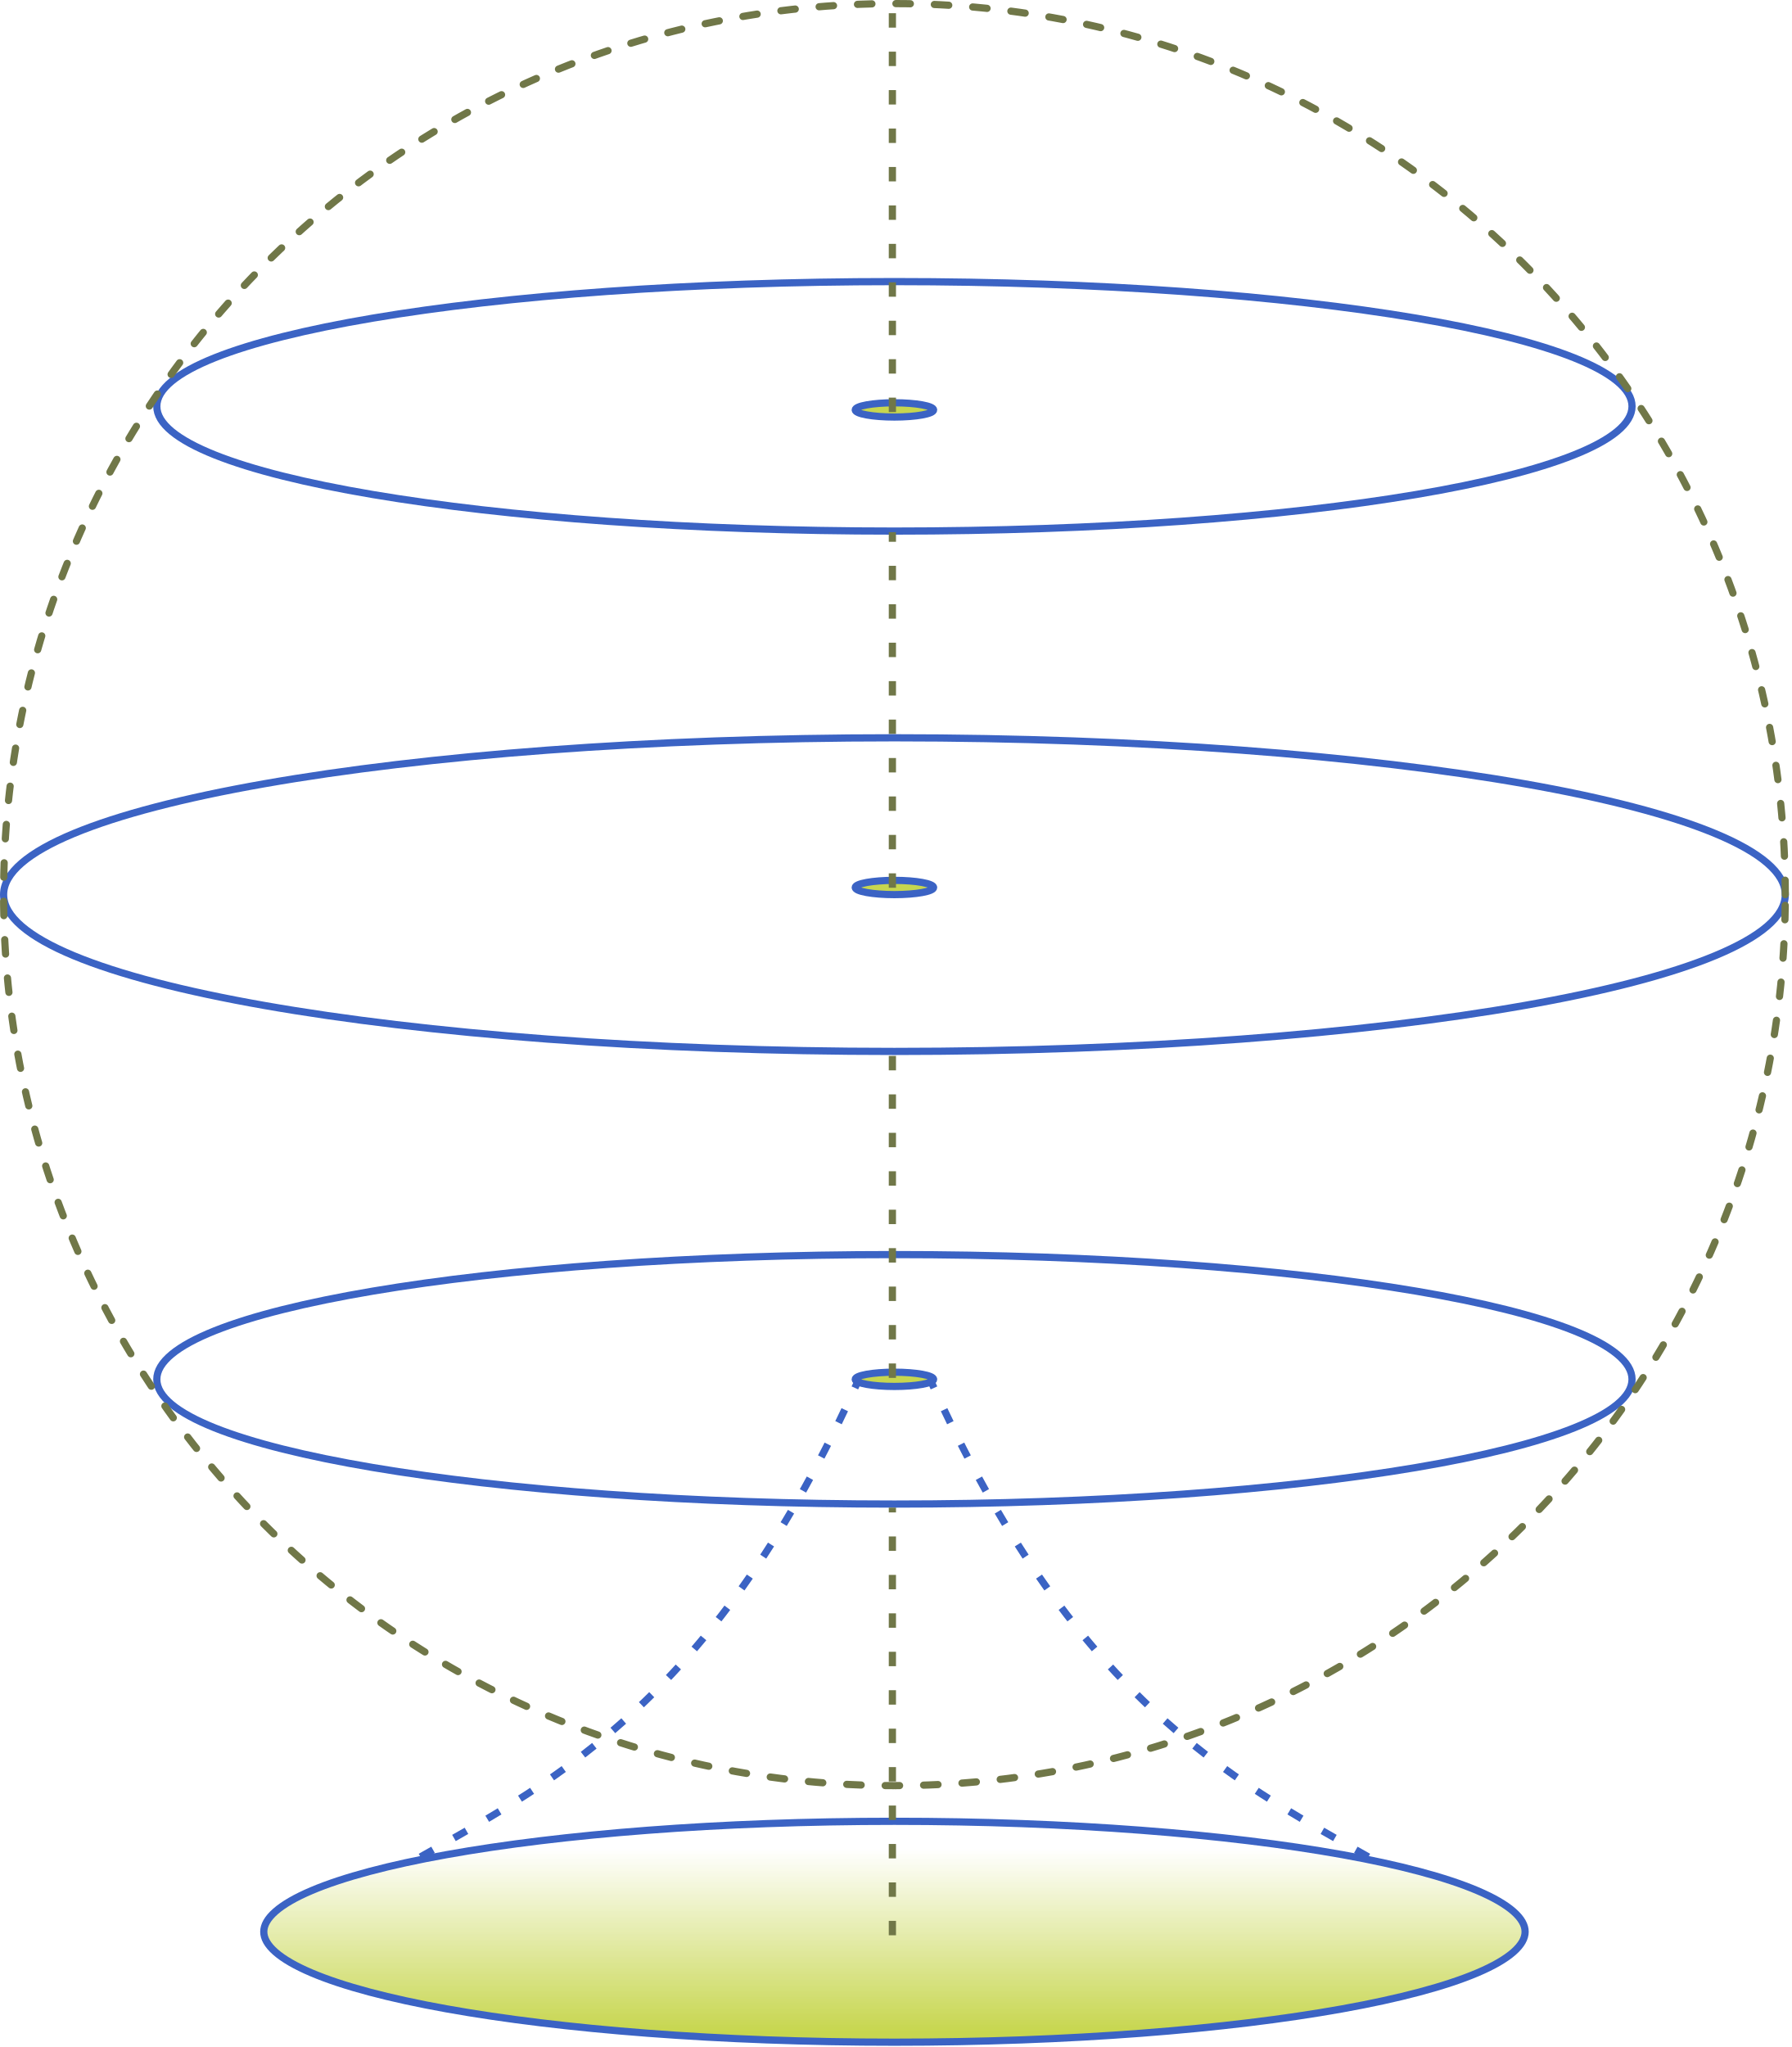
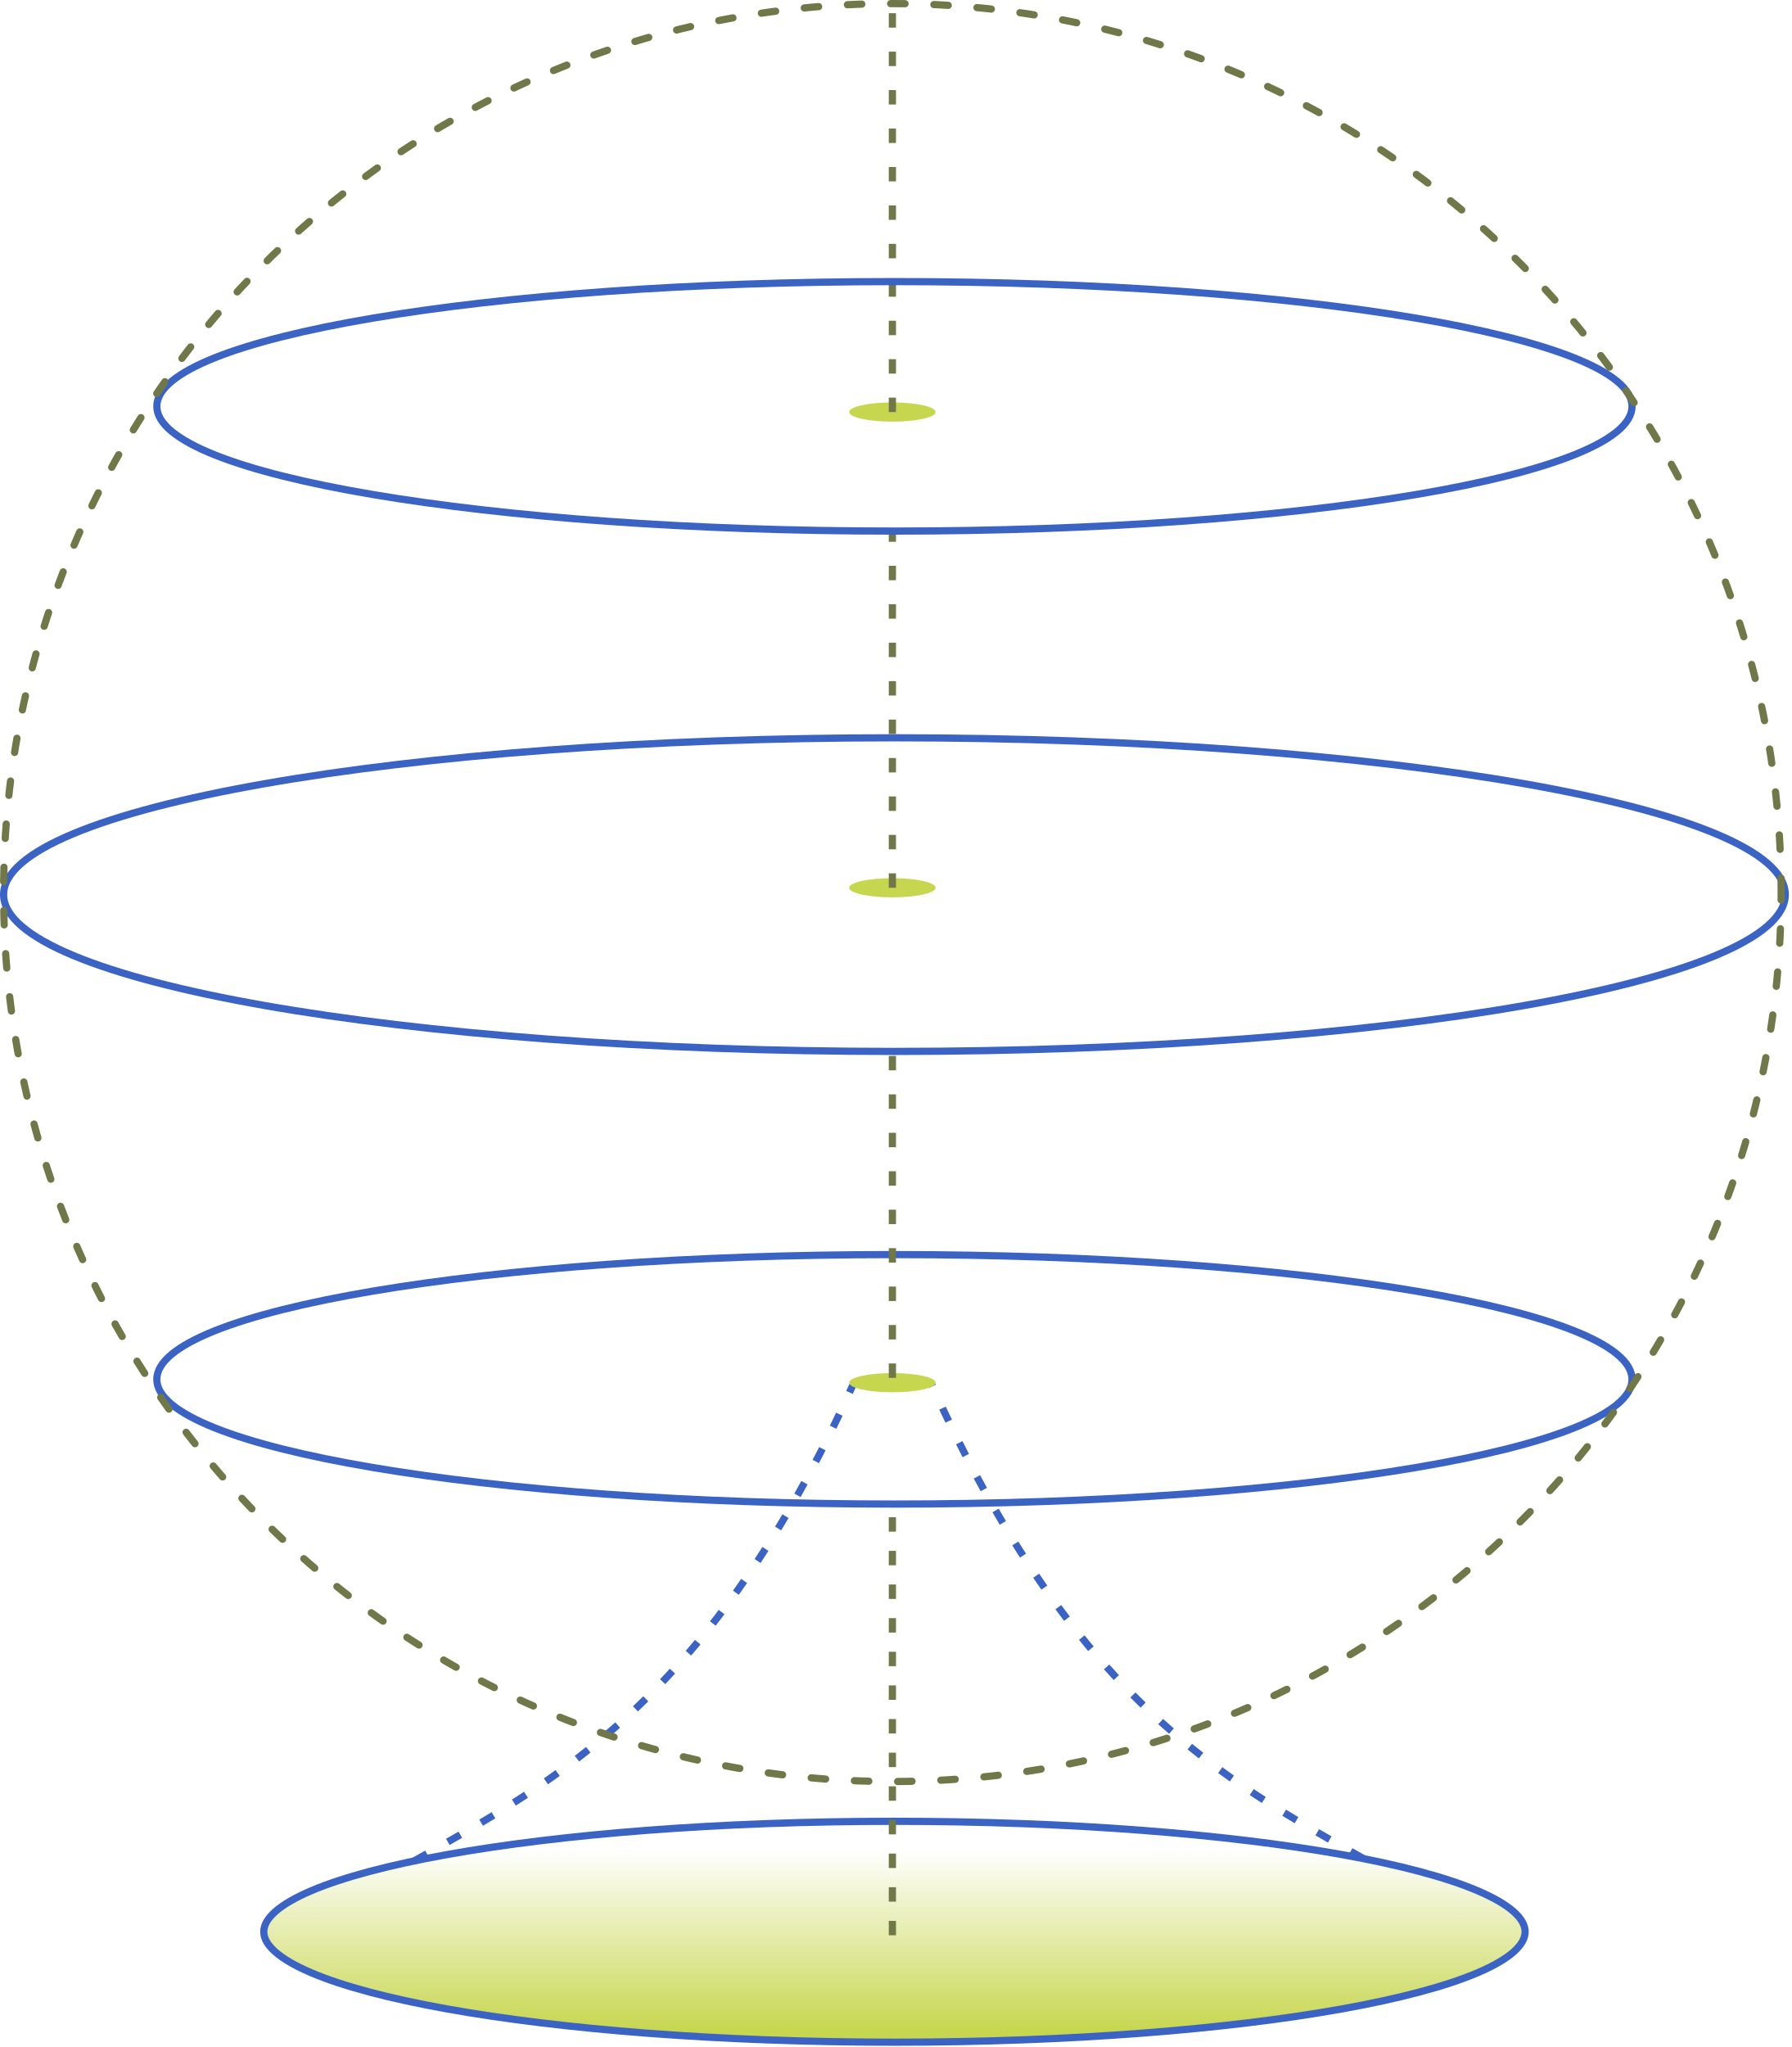
<svg xmlns="http://www.w3.org/2000/svg" width="373" height="426" viewBox="0 0 373 426" fill="none">
-   <path d="M284.824 386.439C255.897 370.122 223.262 353.062 193.594 287.05" stroke="#3B63C4" stroke-width="1.5" stroke-dasharray="3 5" />
-   <path d="M87.527 386.439C116.454 370.122 149.089 353.062 178.758 287.05" stroke="#3B63C4" stroke-width="1.5" stroke-dasharray="3 5" />
-   <ellipse cx="153.534" cy="25.96" rx="153.534" ry="25.96" transform="matrix(1 0 0 -1 32.6406 110.523)" stroke="#3B63C4" stroke-width="1.5" />
+   <path d="M283.75 386.75C254.823 370.432 223.418 353.762 193.75 287.75" stroke="#3B63C4" stroke-width="1.5" stroke-dasharray="3 5" />
+   <path d="M86.25 387.25C115.177 370.932 148.082 353.762 177.75 287.75" stroke="#3B63C4" stroke-width="1.5" stroke-dasharray="3 5" />
  <ellipse cx="153.534" cy="25.96" rx="153.534" ry="25.96" transform="matrix(1 0 0 -1 32.6406 313.01)" stroke="#3B63C4" stroke-width="1.5" />
  <path d="M186.181 425C222.608 425 255.567 422.346 279.403 418.061C291.327 415.917 300.931 413.371 307.536 410.563C310.842 409.158 313.355 407.706 315.028 406.235C316.705 404.762 317.455 403.35 317.455 402.016C317.455 400.681 316.706 399.269 315.028 397.795C313.355 396.325 310.842 394.872 307.536 393.467C300.931 390.659 291.327 388.114 279.403 385.971C255.567 381.686 222.608 379.03 186.181 379.03C149.754 379.03 116.794 381.686 92.958 385.971C81.034 388.114 71.43 390.659 64.825 393.467C61.52 394.872 59.008 396.325 57.334 397.795C55.657 399.269 54.906 400.681 54.906 402.016C54.906 403.35 55.657 404.762 57.334 406.235C59.008 407.706 61.52 409.159 64.825 410.563C71.43 413.371 81.034 415.917 92.958 418.061C116.794 422.346 149.754 425 186.181 425Z" fill="url(#paint0_linear_89_421)" stroke="#3B63C4" stroke-width="1.5" />
-   <ellipse cx="8.159" cy="1.483" rx="8.159" ry="1.483" transform="matrix(1 0 0 -1 178.016 288.533)" fill="#C7D64F" stroke="#3B63C4" stroke-width="1.5" />
-   <ellipse cx="8.159" cy="1.483" rx="8.159" ry="1.483" transform="matrix(1 0 0 -1 178.016 186.178)" fill="#C7D64F" stroke="#3B63C4" stroke-width="1.5" />
-   <path d="M185.75 402.75L185.75 313.75" stroke="#707748" stroke-width="1.5" stroke-dasharray="3 5" />
+   <ellipse cx="9" cy="2" rx="9" ry="2" transform="matrix(1 0 0 -1 176.75 289.75)" fill="#C7D64F" />
+   <ellipse cx="9" cy="2" rx="9" ry="2" transform="matrix(1 0 0 -1 176.75 186.75)" fill="#C7D64F" />
+   <path d="M185.75 402.75L185.75 313.75" stroke="#707748" stroke-width="1.5" stroke-dasharray="3 4" />
+   <ellipse cx="9" cy="2" rx="9" ry="2" transform="matrix(1 0 0 -1 176.75 87.75)" fill="#C7D64F" />
+   <ellipse cx="185.428" cy="32.635" rx="185.428" ry="32.635" transform="matrix(1 0 0 -1 0.75 218.812)" stroke="#3B63C4" stroke-width="1.5" />
+   <path d="M185.75 286.75L185.75 218.75" stroke="#707748" stroke-width="1.5" stroke-dasharray="3 5" />
  <path d="M185.75 184.75L185.75 110.75" stroke="#707748" stroke-width="1.5" stroke-dasharray="3 5" />
-   <ellipse cx="8.159" cy="1.483" rx="8.159" ry="1.483" transform="matrix(1 0 0 -1 178.016 86.7881)" fill="#C7D64F" stroke="#3B63C4" stroke-width="1.5" />
-   <path d="M185.75 286.75L185.75 219.75" stroke="#707748" stroke-width="1.5" stroke-dasharray="3 5" />
  <path d="M185.75 85.75L185.75 0.75" stroke="#707748" stroke-width="1.5" stroke-dasharray="3 5" />
-   <ellipse cx="185.428" cy="32.635" rx="185.428" ry="32.635" transform="matrix(1 0 0 -1 0.75 218.812)" stroke="#3B63C4" stroke-width="1.5" />
-   <circle cx="185.428" cy="185.428" r="185.428" transform="matrix(1 0 0 -1 0.75 371.605)" stroke="#707748" stroke-width="1.5" stroke-linecap="round" stroke-dasharray="3 5" />
+   <ellipse cx="153.534" cy="25.96" rx="153.534" ry="25.96" transform="matrix(1 0 0 -1 32.6406 110.523)" stroke="#3B63C4" stroke-width="1.5" />
+   <circle cx="185" cy="185" r="185" transform="matrix(1 0 0 -1 0.75 370.75)" stroke="#707748" stroke-width="1.5" stroke-linecap="round" stroke-dasharray="3 6" />
  <defs>
    <linearGradient id="paint0_linear_89_421" x1="185.75" y1="384.75" x2="185.75" y2="422.75" gradientUnits="userSpaceOnUse">
      <stop stop-color="#C7D64F" stop-opacity="0" />
      <stop offset="1" stop-color="#C7D64F" />
    </linearGradient>
  </defs>
</svg>
